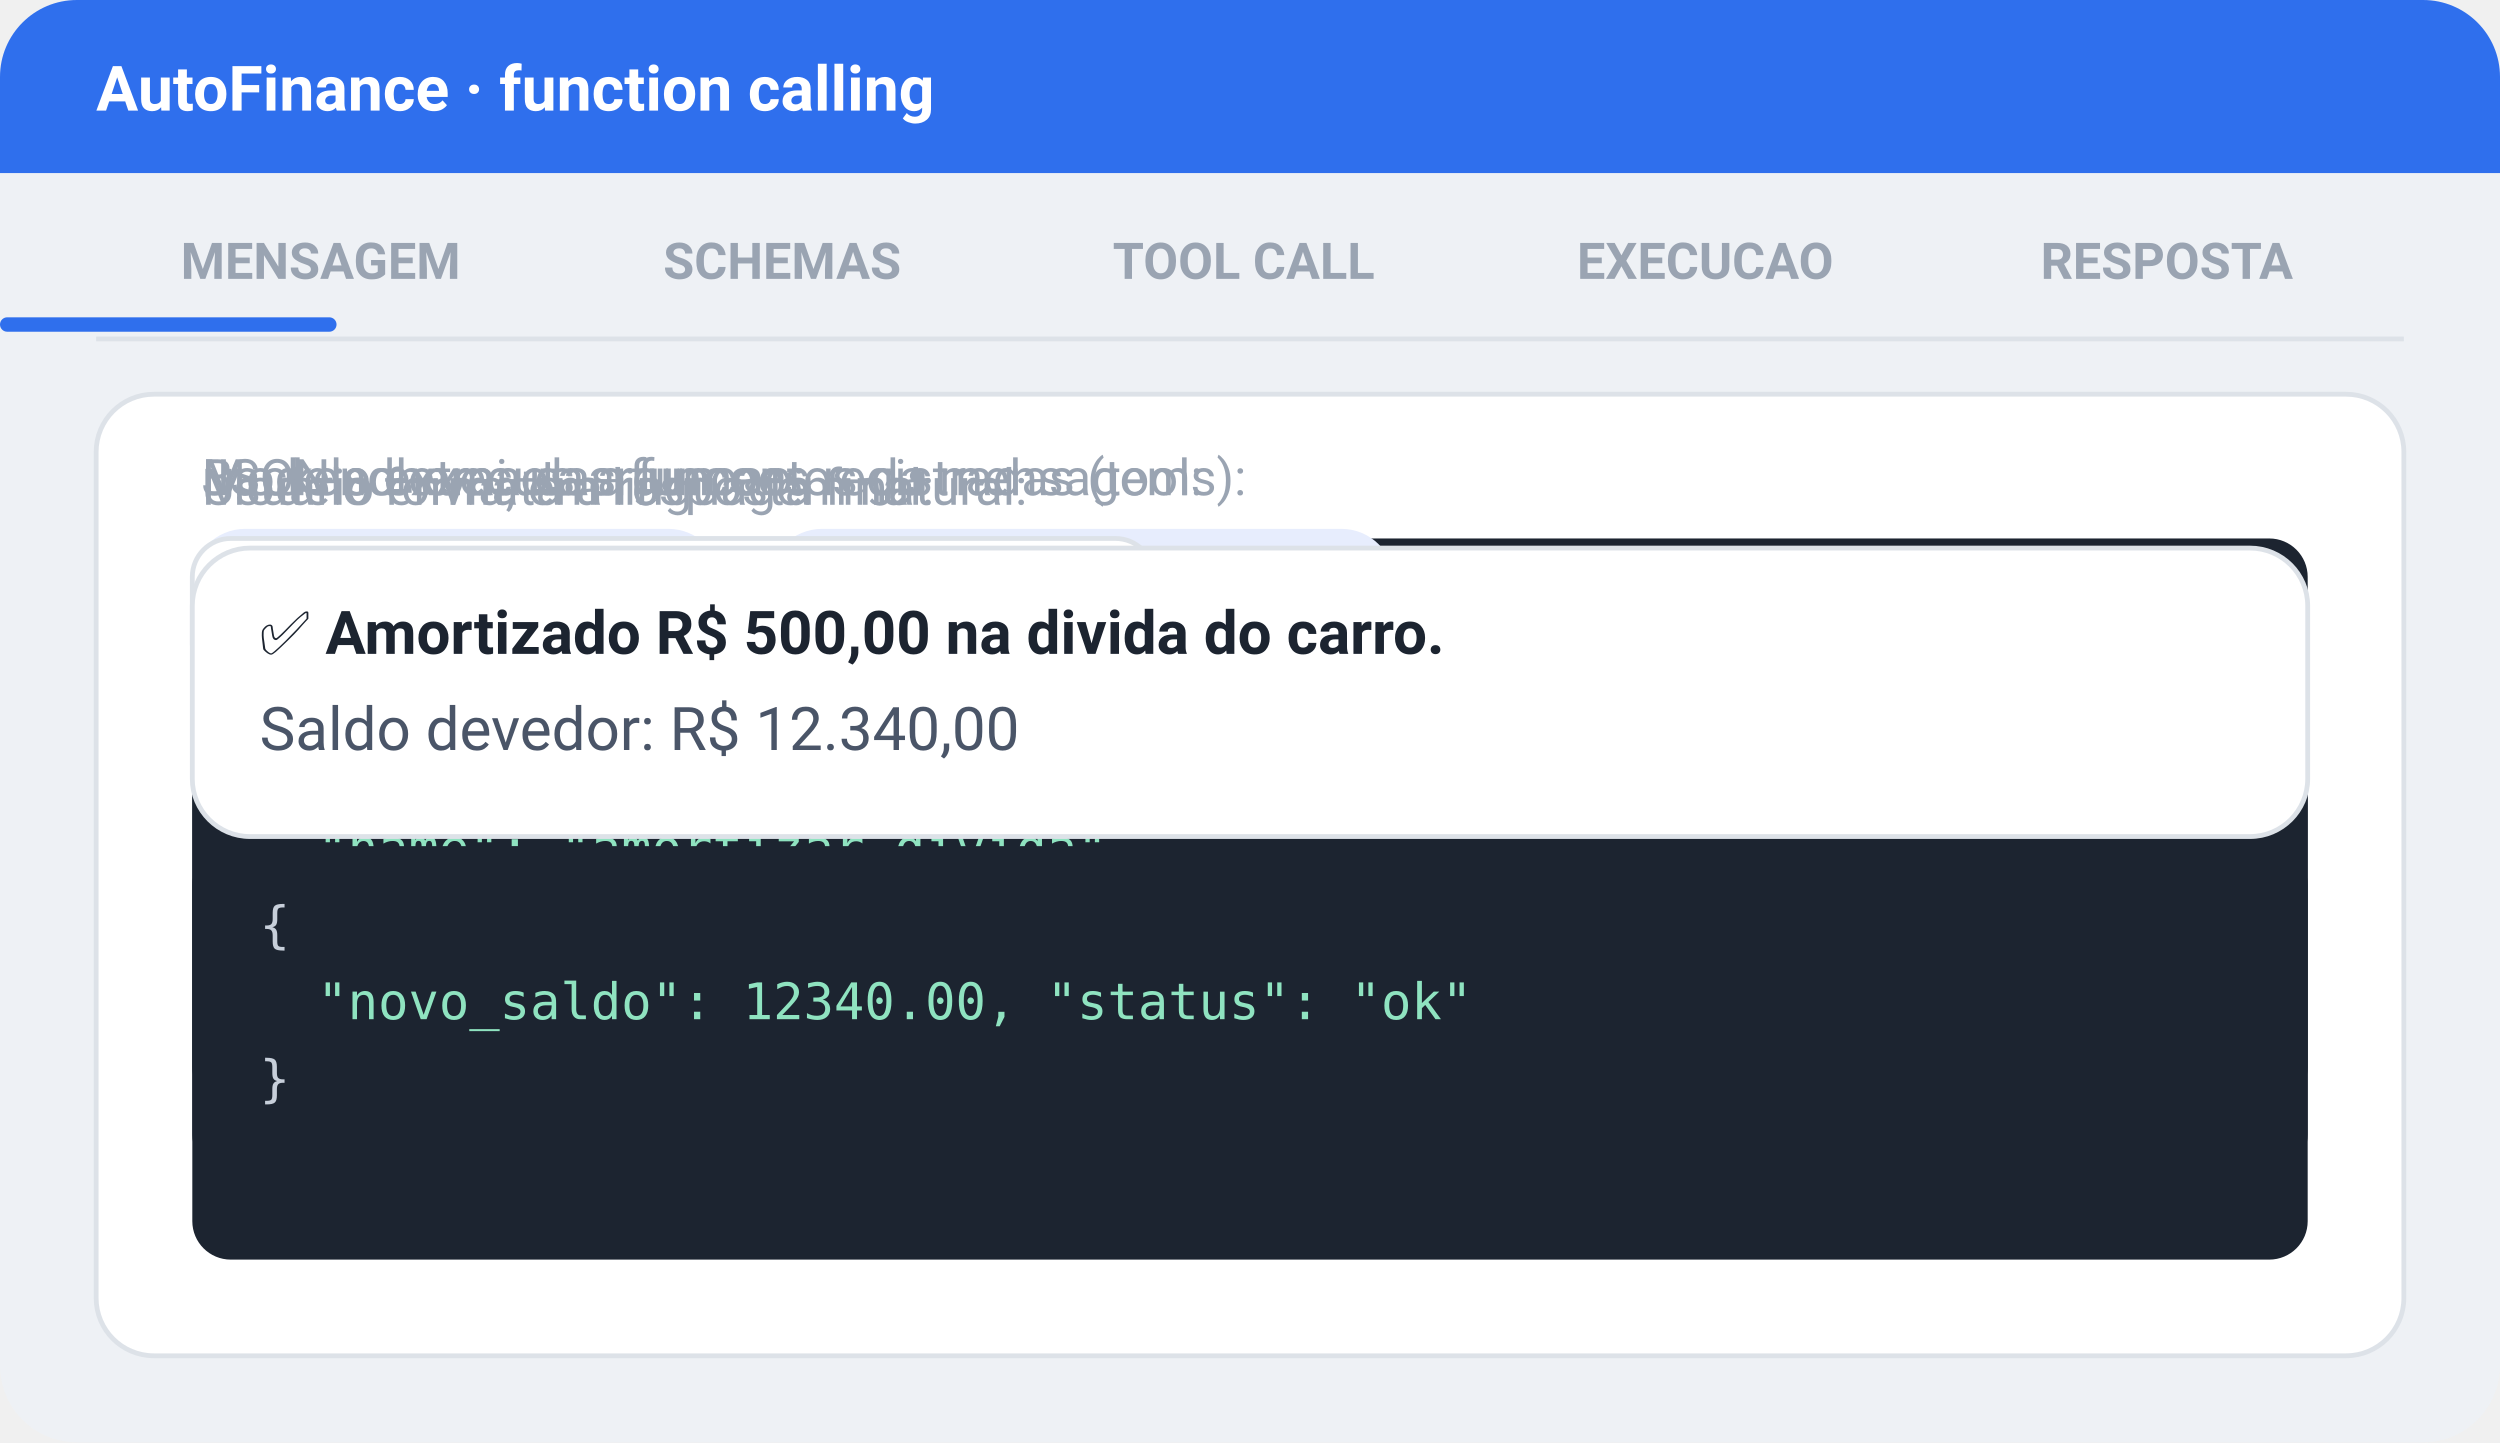
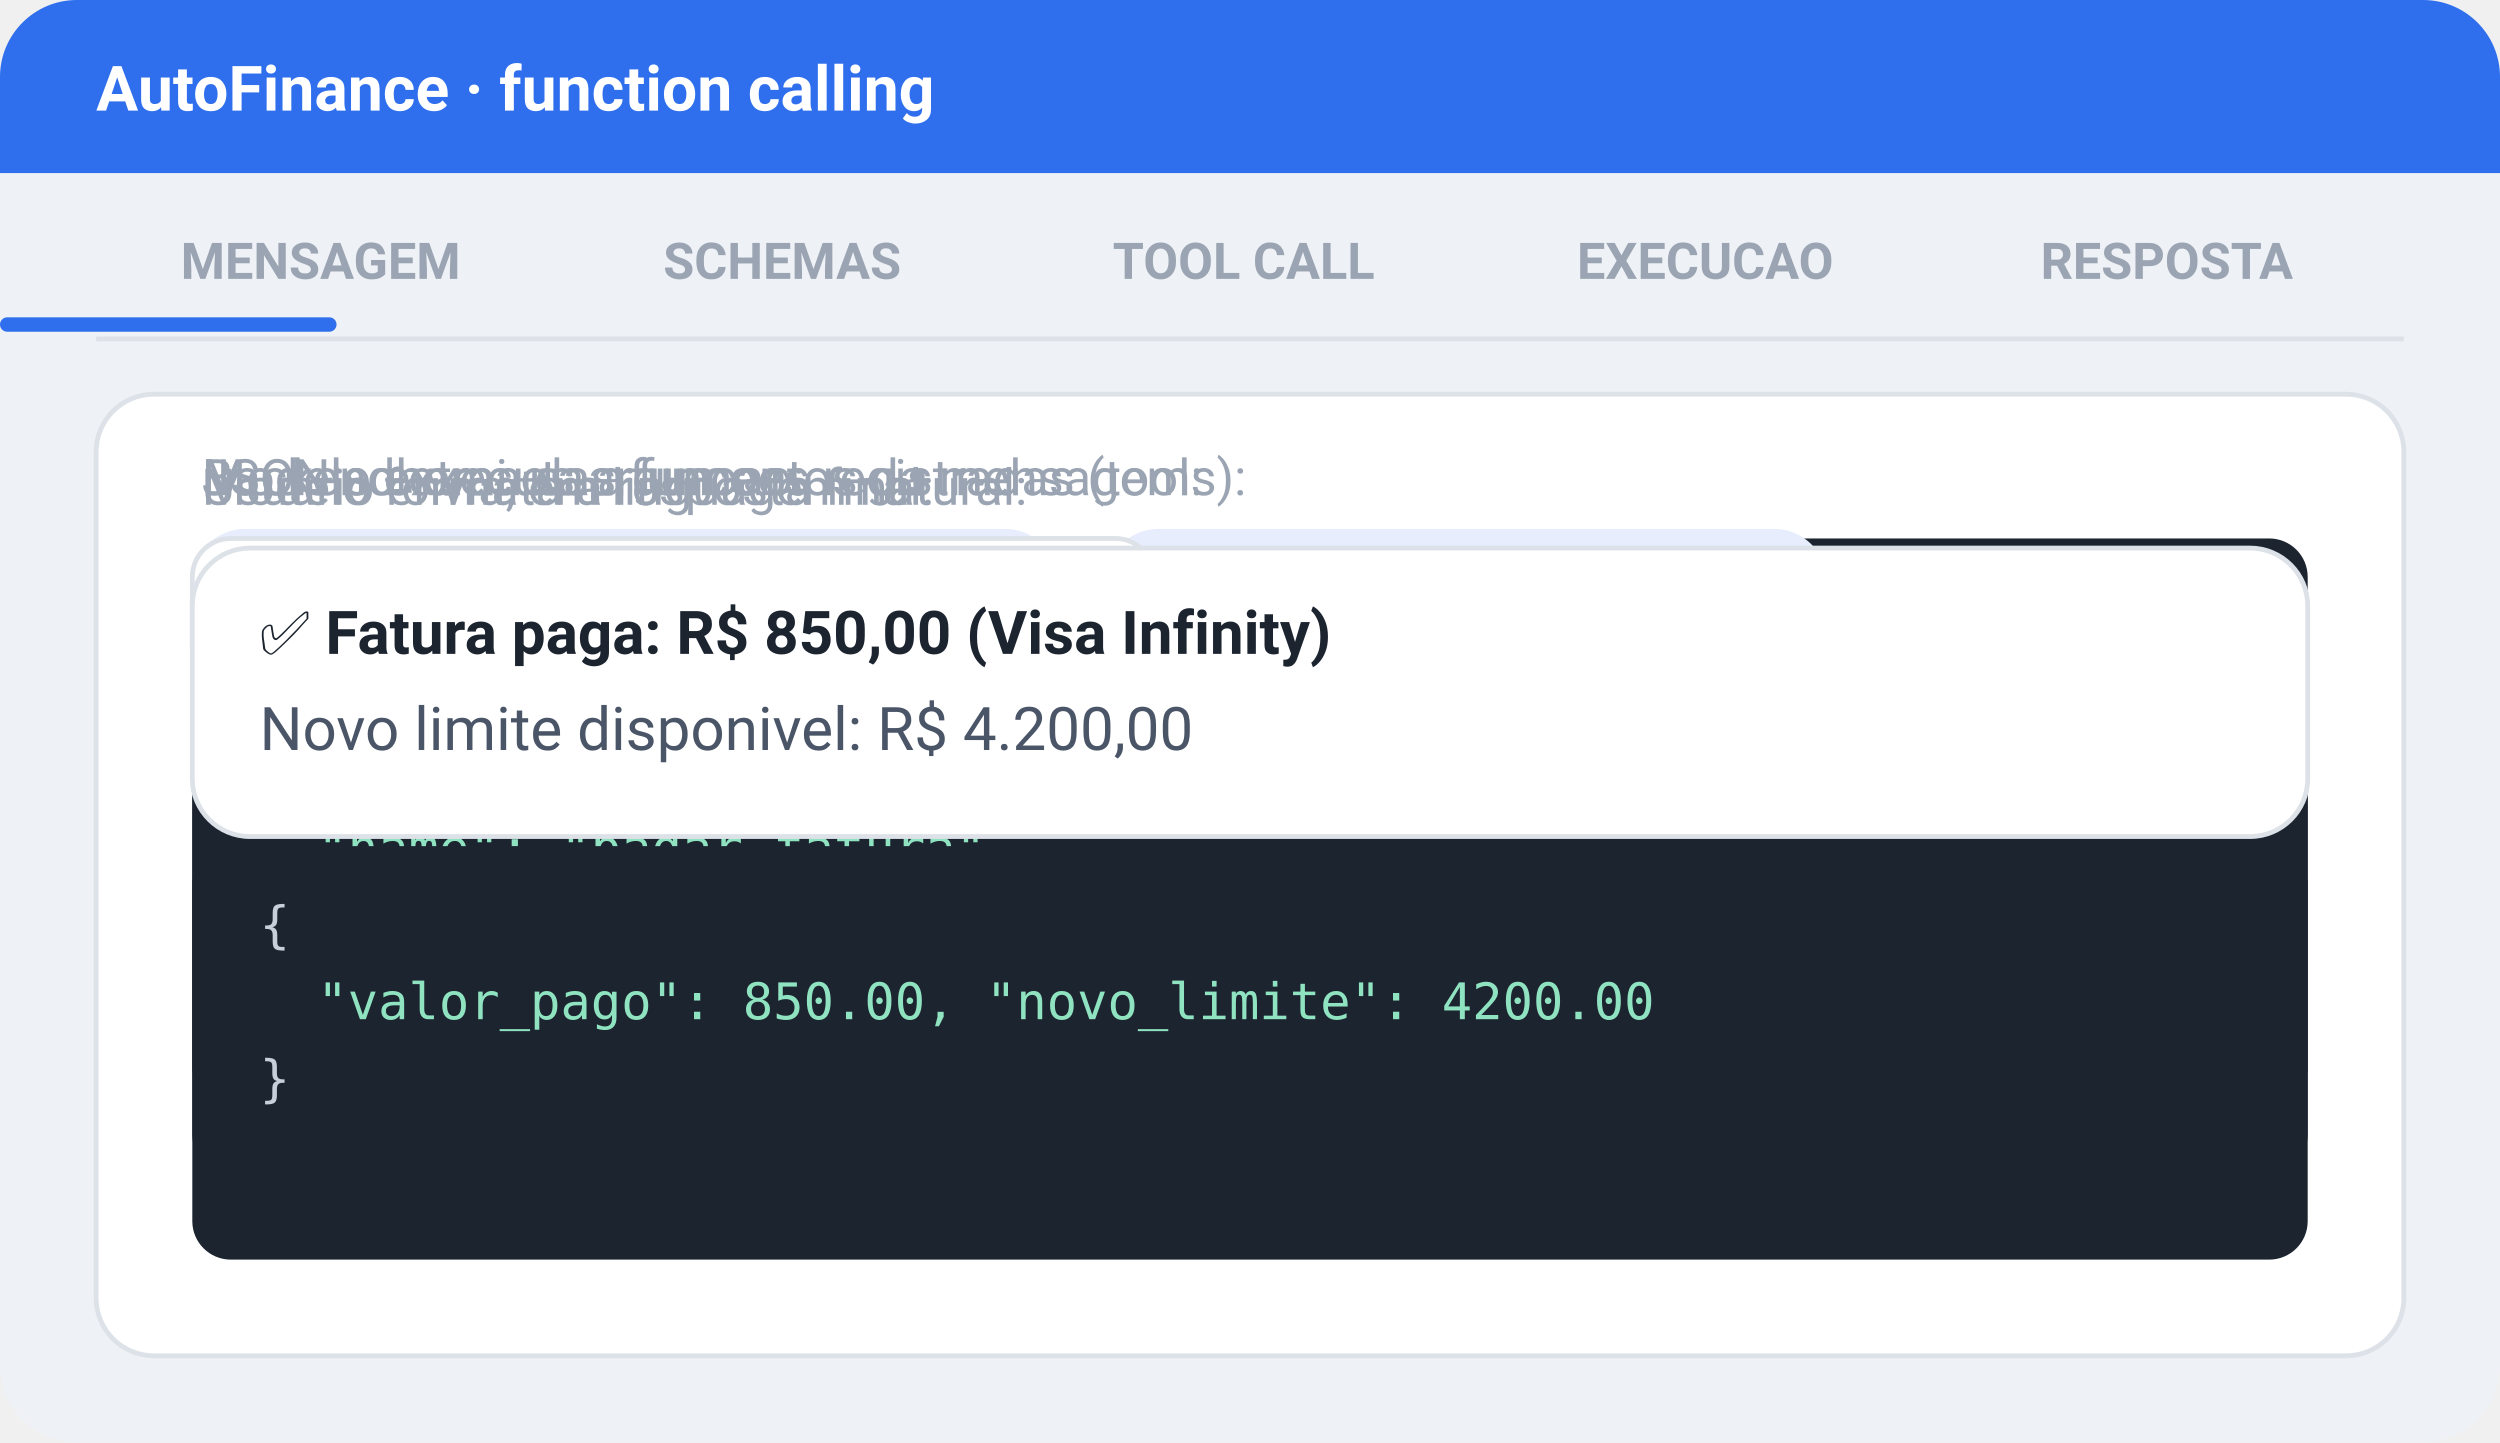
<svg xmlns="http://www.w3.org/2000/svg" viewBox="0 0 520 300" font-family="'Segoe UI', Roboto, Helvetica, Arial, sans-serif">
  <defs>
    <clipPath id="cardClip2">
      <rect width="520" height="300" rx="16" />
    </clipPath>
    <clipPath id="typeMsg">
      <rect x="52" y="115" width="0" height="20">
-         <animate attributeName="width" values="0;0;250;250" keyTimes="0;0.031;0.144;1" dur="24s" repeatCount="indefinite" />
+         <animate attributeName="width" values="0;0;340;340" keyTimes="0;0.031;0.144;1" dur="24s" repeatCount="indefinite" />
      </rect>
    </clipPath>
  </defs>
  <g clip-path="url(#cardClip2)">
    <rect width="520" height="300" fill="#eef1f5" />
    <rect width="520" height="36" fill="#2f6fed" />
    <text x="20" y="23" fill="#ffffff" font-size="13" font-weight="600">AutoFinance · function calling</text>
    <text x="68" y="58" font-size="10.5" text-anchor="middle" fill="#9aa4b2" font-weight="600">
      MENSAGEM
      <animate attributeName="fill" values="#2f6fed;#2f6fed;#9aa4b2;#9aa4b2;#9aa4b2;#9aa4b2" keyTimes="0;0.013;0.031;0.188;0.206;1" dur="24s" repeatCount="indefinite" />
    </text>
    <text x="164" y="58" font-size="10.5" text-anchor="middle" fill="#9aa4b2" font-weight="600">
      SCHEMAS
      <animate attributeName="fill" values="#9aa4b2;#9aa4b2;#2f6fed;#2f6fed;#9aa4b2;#9aa4b2" keyTimes="0;0.219;0.237;0.412;0.431;1" dur="24s" repeatCount="indefinite" />
    </text>
    <text x="260" y="58" font-size="10.5" text-anchor="middle" fill="#9aa4b2" font-weight="600">
      TOOL CALL
      <animate attributeName="fill" values="#9aa4b2;#9aa4b2;#2f6fed;#2f6fed;#9aa4b2;#9aa4b2" keyTimes="0;0.444;0.463;0.613;0.631;1" dur="24s" repeatCount="indefinite" />
    </text>
    <text x="356" y="58" font-size="10.5" text-anchor="middle" fill="#9aa4b2" font-weight="600">
      EXECUCAO
      <animate attributeName="fill" values="#9aa4b2;#9aa4b2;#2f6fed;#2f6fed;#9aa4b2;#9aa4b2" keyTimes="0;0.644;0.662;0.812;0.831;1" dur="24s" repeatCount="indefinite" />
    </text>
    <text x="452" y="58" font-size="10.5" text-anchor="middle" fill="#9aa4b2" font-weight="600">
      RESPOSTA
      <animate attributeName="fill" values="#9aa4b2;#9aa4b2;#2f6fed;#2f6fed;#9aa4b2" keyTimes="0;0.844;0.863;0.981;1" dur="24s" repeatCount="indefinite" />
    </text>
    <rect y="66" height="3" rx="1.5" fill="#2f6fed" width="70">
      <animate attributeName="x" values="33;129;225;321;417" keyTimes="0;0.237;0.463;0.662;0.863" calcMode="discrete" dur="24s" repeatCount="indefinite" />
    </rect>
    <rect x="20" y="70" width="480" height="1" fill="#dde2e8" />
    <rect x="20" y="82" width="480" height="200" rx="12" fill="#ffffff" stroke="#dde2e8" />
    <g>
      <animate attributeName="opacity" values="0;0;1;1;0;0" keyTimes="0;0.013;0.031;0.188;0.206;1" dur="24s" repeatCount="indefinite" />
      <text x="42" y="105" font-size="10.5" fill="#9aa4b2">Usuario envia, em linguagem natural:</text>
-       <rect x="40" y="113" width="270" height="34" rx="12" fill="#dff3e1" />
+       <rect x="40" y="113" width="360" height="34" rx="12" fill="#dff3e1" />
      <g clip-path="url(#typeMsg)">
-         <text x="52" y="135" font-size="13" fill="#173d1e">Amortizar 500 na divida do carro</text>
+         <text x="52" y="135" font-size="12" fill="#173d1e">Pagar a fatura do Visa Infinity, conta Corrente</text>
      </g>
    </g>
    <g>
      <animate attributeName="opacity" values="0;0;1;1;0;0" keyTimes="0;0.219;0.237;0.412;0.431;1" dur="24s" repeatCount="indefinite" />
      <text x="42" y="103" font-size="10.5" fill="#9aa4b2">JSON schema das funcoes registradas (tools):</text>
      <rect x="40" y="112" width="440" height="150" rx="8" fill="#1c2430" />
      <rect x="46" y="151" width="428" height="34" rx="4" fill="#2f6fed" opacity="0">
        <animate attributeName="opacity" values="0;0;0.30;0.30" keyTimes="0;0.375;0.39;1" dur="24s" repeatCount="indefinite" />
      </rect>
      <text x="54" y="130" font-family="'Cascadia Code','Consolas',monospace" font-size="10.5" fill="#c7cfda">[</text>
      <text x="66" y="146" font-family="'Cascadia Code','Consolas',monospace" font-size="10.5" fill="#8a94a3">{ "name": "registrar_transacao", ... },</text>
-       <text x="66" y="162" font-family="'Cascadia Code','Consolas',monospace" font-size="10.5" fill="#8fe3c0">{ "name": "amortizar_divida",</text>
-       <text x="80" y="178" font-family="'Cascadia Code','Consolas',monospace" font-size="10.5" fill="#8fe3c0">"parametros": ["valor","divida"] },</text>
+       <text x="66" y="162" font-family="'Cascadia Code','Consolas',monospace" font-size="10.5" fill="#8fe3c0">{ "name": "pagar_fatura",</text>
+       <text x="80" y="178" font-family="'Cascadia Code','Consolas',monospace" font-size="10.5" fill="#8fe3c0">"parametros": ["cartao","conta"] },</text>
      <text x="66" y="194" font-family="'Cascadia Code','Consolas',monospace" font-size="10.5" fill="#8a94a3">{ "name": "listar_contas", ... }</text>
      <text x="54" y="210" font-family="'Cascadia Code','Consolas',monospace" font-size="10.5" fill="#c7cfda">]</text>
      <text x="450" y="163" font-size="9.5" fill="#7fb0ff" text-anchor="end" font-style="italic" opacity="0">
        <animate attributeName="opacity" values="0;0;1;1" keyTimes="0;0.375;0.39;1" dur="24s" repeatCount="indefinite" />
        IA seleciona
      </text>
    </g>
    <g>
      <animate attributeName="opacity" values="0;0;1;1;0;0" keyTimes="0;0.444;0.463;0.613;0.631;1" dur="24s" repeatCount="indefinite" />
      <text x="42" y="103" font-size="10.5" fill="#9aa4b2">Modelo extrai os argumentos da mensagem:</text>
-       <rect x="40" y="110" width="110" height="22" rx="11" fill="#e7edfd" />
-       <text x="95" y="125" font-size="10" fill="#2f6fed" text-anchor="middle" font-weight="600">"500" → valor</text>
-       <rect x="160" y="110" width="130" height="22" rx="11" fill="#e7edfd" />
-       <text x="225" y="125" font-size="10" fill="#2f6fed" text-anchor="middle" font-weight="600">"carro" → divida</text>
+       <rect x="40" y="110" width="180" height="22" rx="11" fill="#e7edfd" />
+       <text x="130" y="125" font-size="10" fill="#2f6fed" text-anchor="middle" font-weight="600">"Visa Infinity" → cartao</text>
+       <rect x="230" y="110" width="150" height="22" rx="11" fill="#e7edfd" />
+       <text x="305" y="125" font-size="10" fill="#2f6fed" text-anchor="middle" font-weight="600">"Corrente" → conta</text>
      <rect x="40" y="144" width="440" height="86" rx="8" fill="#1c2430" />
      <text x="54" y="164" font-family="'Cascadia Code','Consolas',monospace" font-size="10.5" fill="#c7cfda">{</text>
-       <text x="66" y="180" font-family="'Cascadia Code','Consolas',monospace" font-size="10.5" fill="#8fe3c0">"name": "amortizar_divida",</text>
-       <text x="66" y="196" font-family="'Cascadia Code','Consolas',monospace" font-size="10.5" fill="#8fe3c0">"arguments": { "valor": 500, "divida": "carro" }</text>
+       <text x="66" y="180" font-family="'Cascadia Code','Consolas',monospace" font-size="10.5" fill="#8fe3c0">"name": "pagar_fatura",</text>
+       <text x="66" y="196" font-family="'Cascadia Code','Consolas',monospace" font-size="9.5" fill="#8fe3c0">"arguments": { "cartao": "Visa Infinity", "conta": "Corrente" }</text>
      <text x="54" y="212" font-family="'Cascadia Code','Consolas',monospace" font-size="10.5" fill="#c7cfda">}</text>
    </g>
    <g>
      <animate attributeName="opacity" values="0;0;1;1;0;0" keyTimes="0;0.644;0.662;0.812;0.831;1" dur="24s" repeatCount="indefinite" />
      <text x="42" y="103" font-size="10.5" fill="#9aa4b2">Backend executa a funcao:</text>
      <rect x="40" y="112" width="200" height="30" rx="8" fill="#ffffff" stroke="#dde2e8" />
-       <text x="140" y="132" font-size="11" fill="#1c2430" text-anchor="middle">⚙ amortizar_divida()</text>
+       <text x="140" y="132" font-size="11" fill="#1c2430" text-anchor="middle">⚙ pagar_fatura()</text>
      <text x="42" y="168" font-size="10.5" fill="#9aa4b2">retorno pro modelo:</text>
      <rect x="40" y="176" width="440" height="68" rx="8" fill="#1c2430" />
      <text x="54" y="196" font-family="'Cascadia Code','Consolas',monospace" font-size="10.5" fill="#c7cfda">{</text>
-       <text x="66" y="212" font-family="'Cascadia Code','Consolas',monospace" font-size="10.5" fill="#8fe3c0">"novo_saldo": 12340.00, "status": "ok"</text>
+       <text x="66" y="212" font-family="'Cascadia Code','Consolas',monospace" font-size="10.5" fill="#8fe3c0">"valor_pago": 850.00, "novo_limite": 4200.00</text>
      <text x="54" y="228" font-family="'Cascadia Code','Consolas',monospace" font-size="10.5" fill="#c7cfda">}</text>
    </g>
    <g>
      <animate attributeName="opacity" values="0;0;1;1;0" keyTimes="0;0.844;0.863;0.981;1" dur="24s" repeatCount="indefinite" />
      <text x="42" y="105" font-size="10.5" fill="#9aa4b2">Modelo formata a resposta final:</text>
      <rect x="40" y="114" width="440" height="60" rx="12" fill="#ffffff" stroke="#dde2e8" />
-       <text x="54" y="136" font-size="12.5" fill="#1c2430" font-weight="600">✅ Amortizado R$ 500,00 na divida do carro.</text>
-       <text x="54" y="156" font-size="12.5" fill="#4a5568">Saldo devedor: R$ 12.340,00</text>
+       <text x="54" y="136" font-size="12.5" fill="#1c2430" font-weight="600">✅ Fatura paga: R$ 850,00 (Visa Infinity)</text>
+       <text x="54" y="156" font-size="12.5" fill="#4a5568">Novo limite disponivel: R$ 4.200,00</text>
    </g>
  </g>
</svg>
